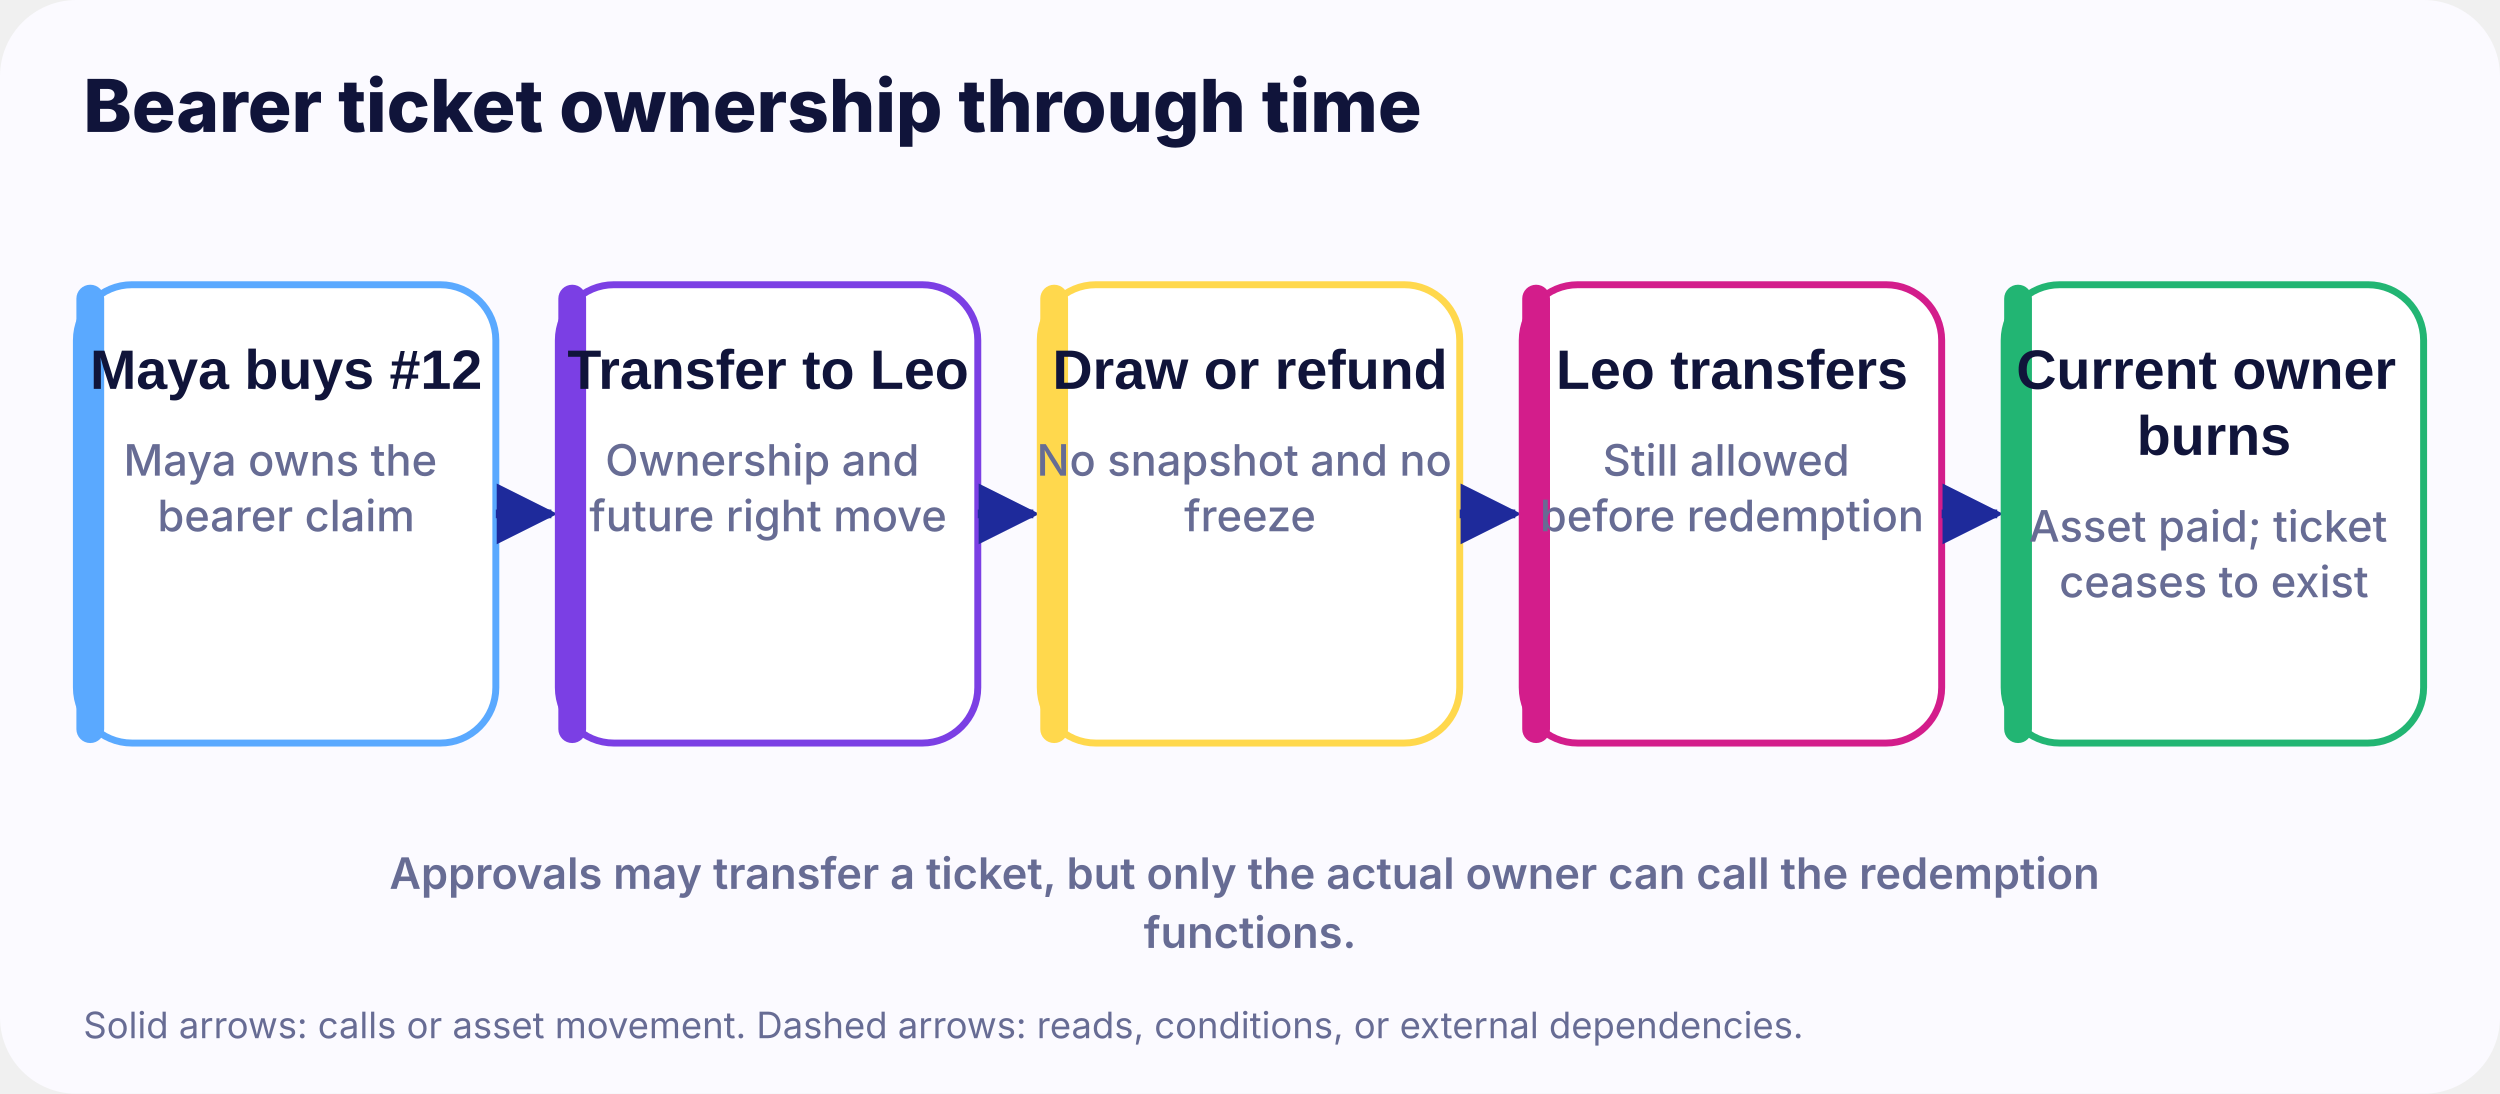
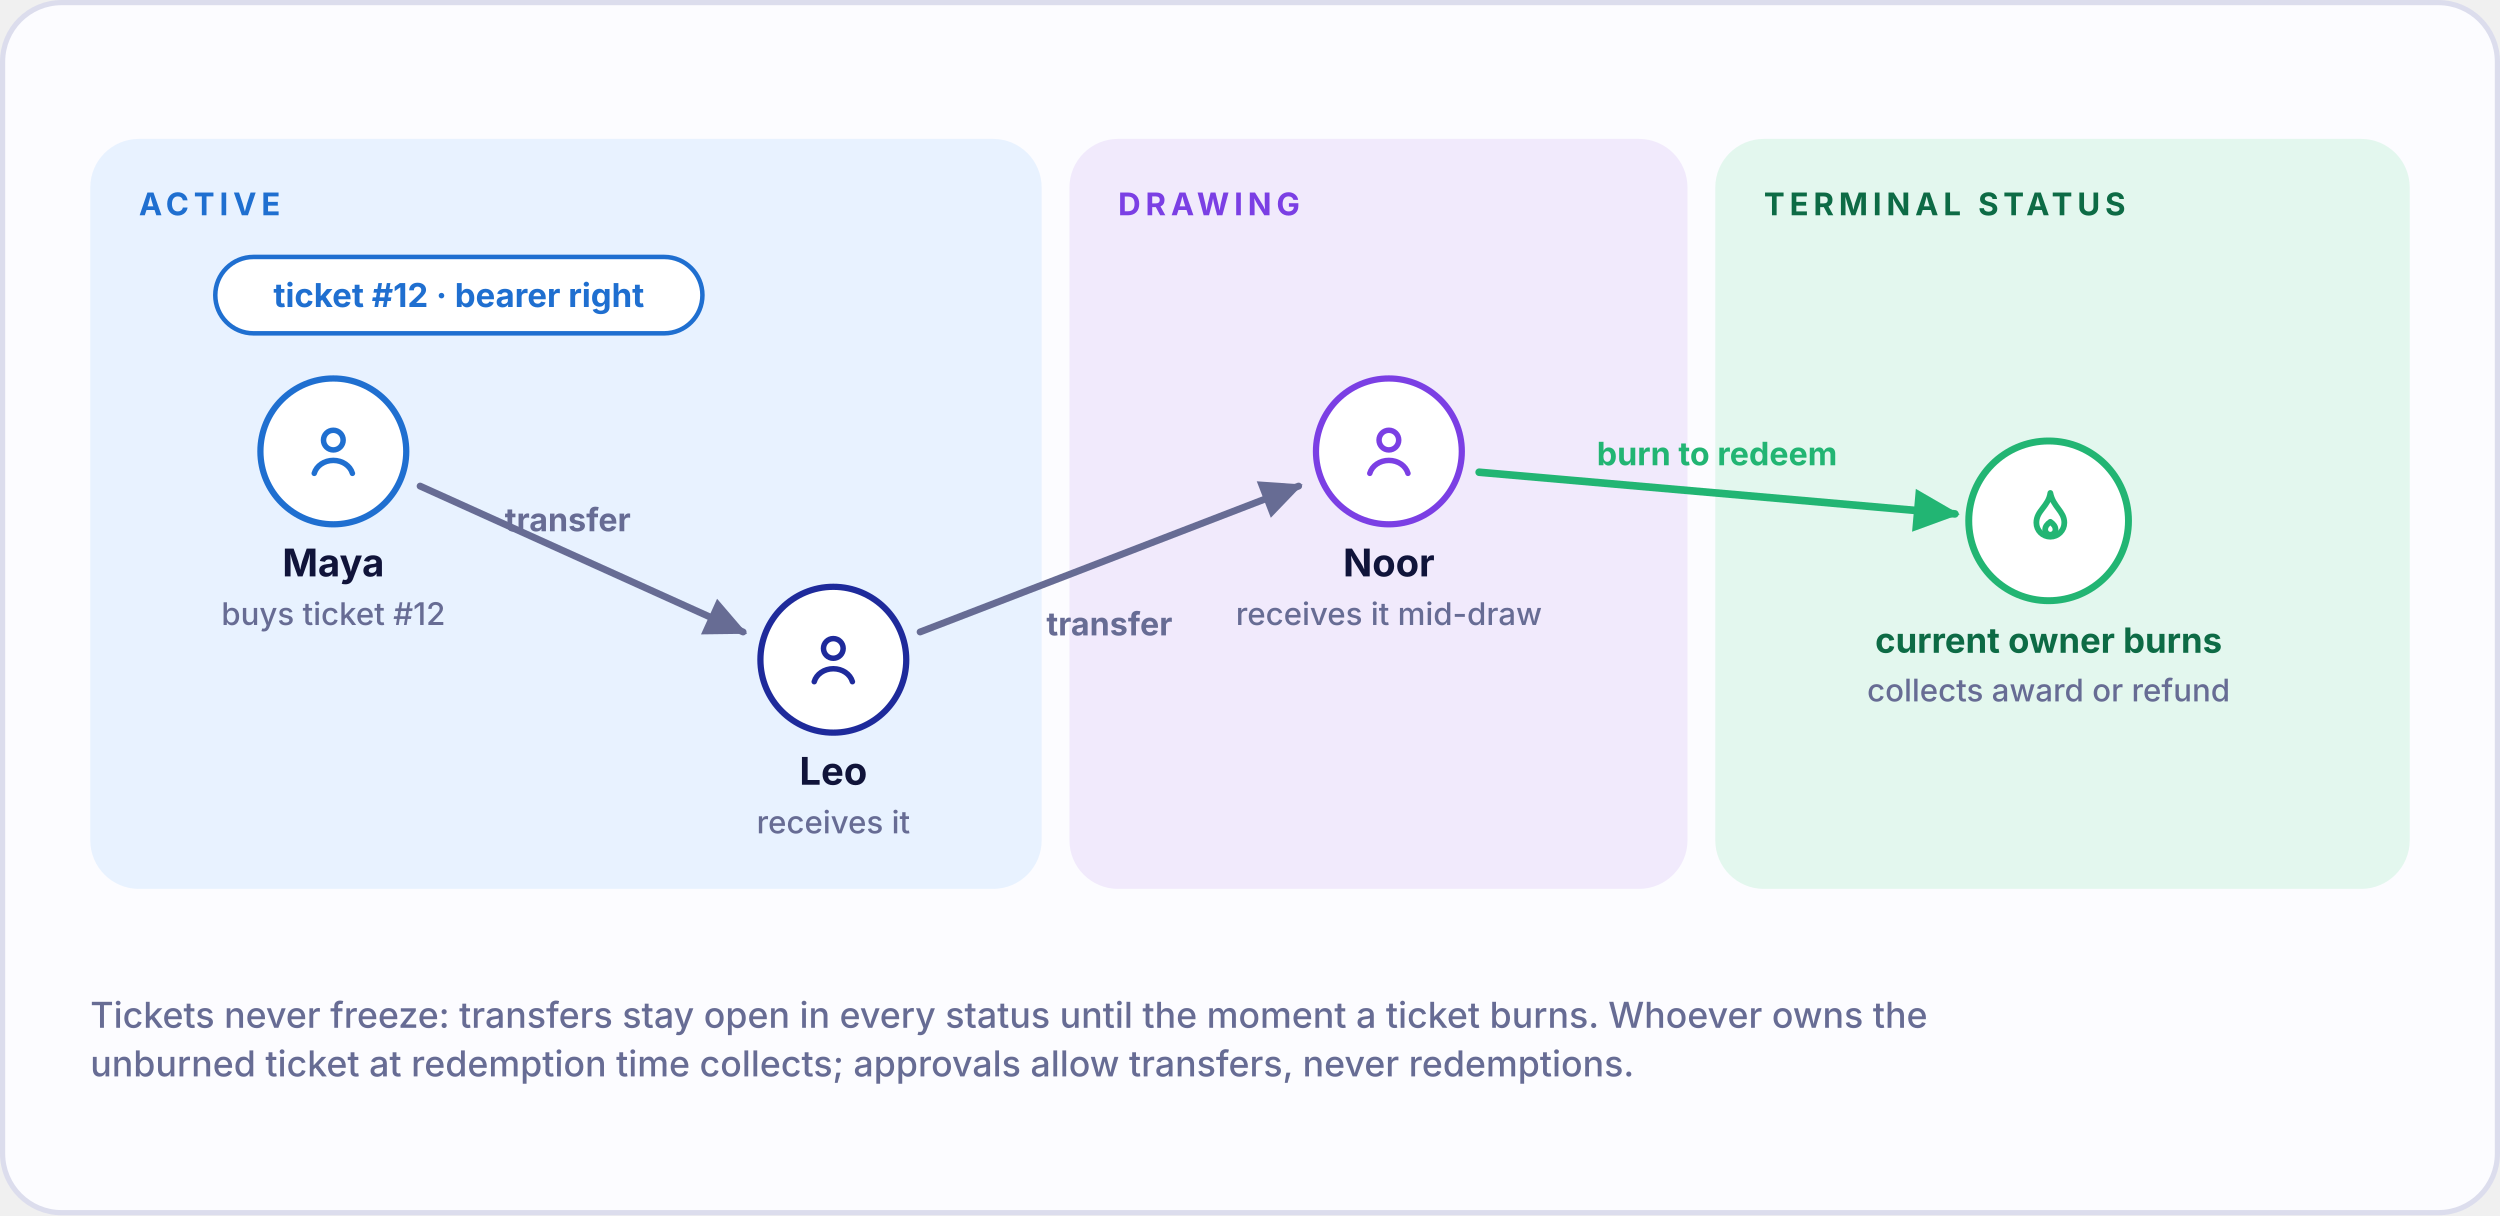
- <svg xmlns="http://www.w3.org/2000/svg" role="img" aria-labelledby="title desc" viewBox="0 0 720 315">
+ <svg xmlns="http://www.w3.org/2000/svg" role="img" aria-labelledby="f06-title f06-desc" viewBox="0 0 720 350" font-family="Inter,'Helvetica Neue',Arial,sans-serif">
  <defs>
-     <marker id="arrow" viewBox="0 0 10 10" refX="9" refY="5" markerWidth="7" markerHeight="7" orient="auto-start-reverse">
-       <path d="M 0 0 L 10 5 L 0 10 z" fill="#1e2a9b" />
+     <marker id="f06m676c94" viewBox="0 0 10 10" refX="8.4" refY="5" markerWidth="6.4" markerHeight="6.4" orient="auto-start-reverse">
+       <path d="M 0 0.6 L 9.4 5 L 0 9.4 z" fill="#676c94" />
    </marker>
-     <linearGradient id="brand" x1="0" y1="0" x2="1" y2="1">
-       <stop offset="0" stop-color="#1e2a9b" />
-       <stop offset="0.55" stop-color="#d31d8b" />
-       <stop offset="1" stop-color="#ffd84d" />
-     </linearGradient>
+     <marker id="f06m22b573" viewBox="0 0 10 10" refX="8.4" refY="5" markerWidth="6.4" markerHeight="6.4" orient="auto-start-reverse">
+       <path d="M 0 0.6 L 9.4 5 L 0 9.4 z" fill="#22b573" />
+     </marker>
  </defs>
-   <rect width="720" height="315" rx="22" fill="#fbfaff" />
-   <text x="24" y="38" text-anchor="start" font-family="Inter,Arial,sans-serif" font-size="21" font-weight="800" fill="#10143a">
-     <tspan x="24" dy="0">Bearer ticket ownership through time</tspan>
-   </text>
+   <rect x="0.75" y="0.75" width="718.5" height="348.5" rx="17" fill="#fcfcff" stroke="#dcdded" stroke-width="1.5" />
+   <rect x="26" y="40" width="274" height="216" rx="14" fill="#e8f2ff" />
+   <text x="40" y="62" text-anchor="start" font-family="Inter,'Helvetica Neue',Arial,sans-serif" font-size="9" font-weight="750" letter-spacing="1.4" fill="#1f6fd0">ACTIVE</text>
+   <rect x="308" y="40" width="178" height="216" rx="14" fill="#f1eafc" />
+   <text x="322" y="62" text-anchor="start" font-family="Inter,'Helvetica Neue',Arial,sans-serif" font-size="9" font-weight="750" letter-spacing="1.4" fill="#7b3fe4">DRAWING</text>
+   <rect x="494" y="40" width="200" height="216" rx="14" fill="#e3f7ee" />
+   <text x="508" y="62" text-anchor="start" font-family="Inter,'Helvetica Neue',Arial,sans-serif" font-size="9" font-weight="750" letter-spacing="1.4" fill="#0d6b45">TERMINAL STATUS</text>
+   <circle cx="96" cy="130" r="21" fill="#ffffff" stroke="#1f6fd0" stroke-width="1.8" />
+   <g transform="translate(86 120) scale(0.833)" stroke="#1f6fd0" fill="none" stroke-width="1.9" stroke-linecap="round" stroke-linejoin="round" color="#1f6fd0">
+     <circle cx="12" cy="8.1" r="3.4" />
+     <path d="M5.4 19.6a6.8 5.9 0 0 1 13.2 0" />
+   </g>
+   <text x="96" y="166" text-anchor="middle" font-family="Inter,'Helvetica Neue',Arial,sans-serif" font-size="11" font-weight="750" fill="#10143a">Maya</text>
+   <text x="96" y="180" text-anchor="middle" font-family="Inter,'Helvetica Neue',Arial,sans-serif" font-size="9" font-weight="550" fill="#676c94">buys ticket #12</text>
+   <circle cx="240" cy="190" r="21" fill="#ffffff" stroke="#1e2a9b" stroke-width="1.8" />
+   <g transform="translate(230 180) scale(0.833)" stroke="#1e2a9b" fill="none" stroke-width="1.9" stroke-linecap="round" stroke-linejoin="round" color="#1e2a9b">
+     <circle cx="12" cy="8.1" r="3.4" />
+     <path d="M5.4 19.6a6.8 5.9 0 0 1 13.2 0" />
+   </g>
+   <text x="240" y="226" text-anchor="middle" font-family="Inter,'Helvetica Neue',Arial,sans-serif" font-size="11" font-weight="750" fill="#10143a">Leo</text>
+   <text x="240" y="240" text-anchor="middle" font-family="Inter,'Helvetica Neue',Arial,sans-serif" font-size="9" font-weight="550" fill="#676c94">receives it</text>
+   <circle cx="400" cy="130" r="21" fill="#ffffff" stroke="#7b3fe4" stroke-width="1.8" />
+   <g transform="translate(390 120) scale(0.833)" stroke="#7b3fe4" fill="none" stroke-width="1.9" stroke-linecap="round" stroke-linejoin="round" color="#7b3fe4">
+     <circle cx="12" cy="8.1" r="3.4" />
+     <path d="M5.4 19.6a6.8 5.9 0 0 1 13.2 0" />
+   </g>
+   <text x="400" y="166" text-anchor="middle" font-family="Inter,'Helvetica Neue',Arial,sans-serif" font-size="11" font-weight="750" fill="#10143a">Noor</text>
+   <text x="400" y="180" text-anchor="middle" font-family="Inter,'Helvetica Neue',Arial,sans-serif" font-size="9" font-weight="550" fill="#676c94">receives it mid-draw</text>
+   <circle cx="590" cy="150" r="23" fill="#ffffff" stroke="#22b573" stroke-width="2" />
+   <g transform="translate(580 139) scale(0.875)" stroke="#22b573" fill="none" stroke-width="1.9" stroke-linecap="round" stroke-linejoin="round" color="#22b573">
+     <path d="M12 3.4c.9 4.6 4.6 6 4.6 9.8a4.6 4.6 0 0 1-9.2 0c0-4 4-5.4 4.6-9.8Z" />
+     <path d="M12 12.9c-1.1.75-1.7 1.6-1.7 2.55a1.7 1.7 0 0 0 3.4 0c0-.95-.6-1.8-1.7-2.55Z" />
+   </g>
+   <text x="590" y="188" text-anchor="middle" font-family="Inter,'Helvetica Neue',Arial,sans-serif" font-size="10" font-weight="750" fill="#0d6b45">current owner burns</text>
+   <text x="590" y="202" text-anchor="middle" font-family="Inter,'Helvetica Neue',Arial,sans-serif" font-size="9" font-weight="550" fill="#676c94">collects award or refund</text>
+   <line x1="121" y1="140" x2="214" y2="182" stroke="#676c94" stroke-width="2" stroke-linecap="round" marker-end="url(#f06m676c94)" />
+   <text x="163.5" y="153" text-anchor="middle" font-family="Inter,'Helvetica Neue',Arial,sans-serif" font-size="9.3" font-weight="700" fill="#676c94">transfer</text>
+   <line x1="265" y1="182" x2="374" y2="140" stroke="#676c94" stroke-width="2" stroke-linecap="round" marker-end="url(#f06m676c94)" />
+   <text x="319.5" y="183" text-anchor="middle" font-family="Inter,'Helvetica Neue',Arial,sans-serif" font-size="9.3" font-weight="700" fill="#676c94">transfer</text>
+   <line x1="426" y1="136" x2="563" y2="148" stroke="#22b573" stroke-width="2.2" stroke-linecap="round" marker-end="url(#f06m22b573)" />
+   <text x="494.5" y="134" text-anchor="middle" font-family="Inter,'Helvetica Neue',Arial,sans-serif" font-size="9.3" font-weight="700" fill="#22b573">burn to redeem</text>
  <g>
-     <rect x="22" y="82" width="120.8" height="132" rx="16" fill="#ffffff" stroke="#5aa9ff" stroke-width="2" />
-     <rect x="22" y="82" width="8" height="132" rx="4" fill="#5aa9ff" />
-     <text x="82.4" y="112" text-anchor="middle" font-family="Nunito,Arial,sans-serif" font-size="16" font-weight="800" fill="#10143a">
-       <tspan x="82.4" dy="0">Maya buys #12</tspan>
-     </text>
-     <text x="82.4" y="137" text-anchor="middle" font-family="Inter,Arial,sans-serif" font-size="12.5" font-weight="500" fill="#676c94">
-       <tspan x="82.4" dy="0">Maya owns the</tspan>
-       <tspan x="82.4" dy="16">bearer claim</tspan>
-     </text>
+     <rect x="62.0" y="74" width="140.3" height="22" rx="11" fill="#ffffff" stroke="#1f6fd0" stroke-width="1.3" />
+     <text x="132.135" y="88.42" text-anchor="middle" font-family="Inter,'Helvetica Neue',Arial,sans-serif" font-size="9.5" font-weight="700" fill="#1f6fd0">ticket #12 · bearer right</text>
  </g>
-   <line x1="142.8" y1="148" x2="158.8" y2="148" stroke="#1e2a9b" stroke-width="2.5" marker-end="url(#arrow)" />
-   <g>
-     <rect x="160.8" y="82" width="120.8" height="132" rx="16" fill="#ffffff" stroke="#7b3fe4" stroke-width="2" />
-     <rect x="160.8" y="82" width="8" height="132" rx="4" fill="#7b3fe4" />
-     <text x="221.2" y="112" text-anchor="middle" font-family="Nunito,Arial,sans-serif" font-size="16" font-weight="800" fill="#10143a">
-       <tspan x="221.2" dy="0">Transfer to Leo</tspan>
-     </text>
-     <text x="221.2" y="137" text-anchor="middle" font-family="Inter,Arial,sans-serif" font-size="12.5" font-weight="500" fill="#676c94">
-       <tspan x="221.2" dy="0">Ownership and</tspan>
-       <tspan x="221.2" dy="16">future right move</tspan>
-     </text>
-   </g>
-   <line x1="281.6" y1="148" x2="297.6" y2="148" stroke="#1e2a9b" stroke-width="2.5" marker-end="url(#arrow)" />
-   <g>
-     <rect x="299.6" y="82" width="120.8" height="132" rx="16" fill="#ffffff" stroke="#ffd84d" stroke-width="2" />
-     <rect x="299.6" y="82" width="8" height="132" rx="4" fill="#ffd84d" />
-     <text x="360" y="112" text-anchor="middle" font-family="Nunito,Arial,sans-serif" font-size="16" font-weight="800" fill="#10143a">
-       <tspan x="360" dy="0">Draw or refund</tspan>
-     </text>
-     <text x="360" y="137" text-anchor="middle" font-family="Inter,Arial,sans-serif" font-size="12.5" font-weight="500" fill="#676c94">
-       <tspan x="360" dy="0">No snapshot and no</tspan>
-       <tspan x="360" dy="16">freeze</tspan>
-     </text>
-   </g>
-   <line x1="420.4" y1="148" x2="436.4" y2="148" stroke="#1e2a9b" stroke-width="2.5" marker-end="url(#arrow)" />
-   <g>
-     <rect x="438.4" y="82" width="120.8" height="132" rx="16" fill="#ffffff" stroke="#d31d8b" stroke-width="2" />
-     <rect x="438.4" y="82" width="8" height="132" rx="4" fill="#d31d8b" />
-     <text x="498.8" y="112" text-anchor="middle" font-family="Nunito,Arial,sans-serif" font-size="16" font-weight="800" fill="#10143a">
-       <tspan x="498.8" dy="0">Leo transfers</tspan>
-     </text>
-     <text x="498.8" y="137" text-anchor="middle" font-family="Inter,Arial,sans-serif" font-size="12.5" font-weight="500" fill="#676c94">
-       <tspan x="498.8" dy="0">Still allowed</tspan>
-       <tspan x="498.8" dy="16">before redemption</tspan>
-     </text>
-   </g>
-   <line x1="559.2" y1="148" x2="575.2" y2="148" stroke="#1e2a9b" stroke-width="2.5" marker-end="url(#arrow)" />
-   <g>
-     <rect x="577.2" y="82" width="120.8" height="132" rx="16" fill="#ffffff" stroke="#22b573" stroke-width="2" />
-     <rect x="577.2" y="82" width="8" height="132" rx="4" fill="#22b573" />
-     <text x="637.6" y="112" text-anchor="middle" font-family="Nunito,Arial,sans-serif" font-size="16" font-weight="800" fill="#10143a">
-       <tspan x="637.6" dy="0">Current owner</tspan>
-       <tspan x="637.6" dy="19">burns</tspan>
-     </text>
-     <text x="637.6" y="156" text-anchor="middle" font-family="Inter,Arial,sans-serif" font-size="12.5" font-weight="500" fill="#676c94">
-       <tspan x="637.6" dy="0">Asset paid; ticket</tspan>
-       <tspan x="637.6" dy="16">ceases to exist</tspan>
-     </text>
-   </g>
-   <text x="360" y="256" text-anchor="middle" font-family="Inter,Arial,sans-serif" font-size="12.5" font-weight="600" fill="#676c94">
-     <tspan x="360" dy="0">Approvals may transfer a ticket, but only the actual owner can call the redemption</tspan>
-     <tspan x="360" dy="17">functions.</tspan>
-   </text>
-   <text x="24" y="299" font-family="Inter,Arial,sans-serif" font-size="10.5" fill="#676c94">Solid arrows: calls or asset movement. Dashed arrows: reads, conditions, or external dependencies.</text>
+   <text x="26" y="296" text-anchor="start" font-family="Inter,'Helvetica Neue',Arial,sans-serif" font-size="10.3" font-weight="550" fill="#676c94">Tickets never freeze: transfers stay open in every status until the moment a ticket burns. Whoever owns the</text>
+   <text x="26" y="310" text-anchor="start" font-family="Inter,'Helvetica Neue',Arial,sans-serif" font-size="10.3" font-weight="550" fill="#676c94">unburned ticket at redemption time collects; approvals allow transfers, never redemptions.</text>
</svg>
